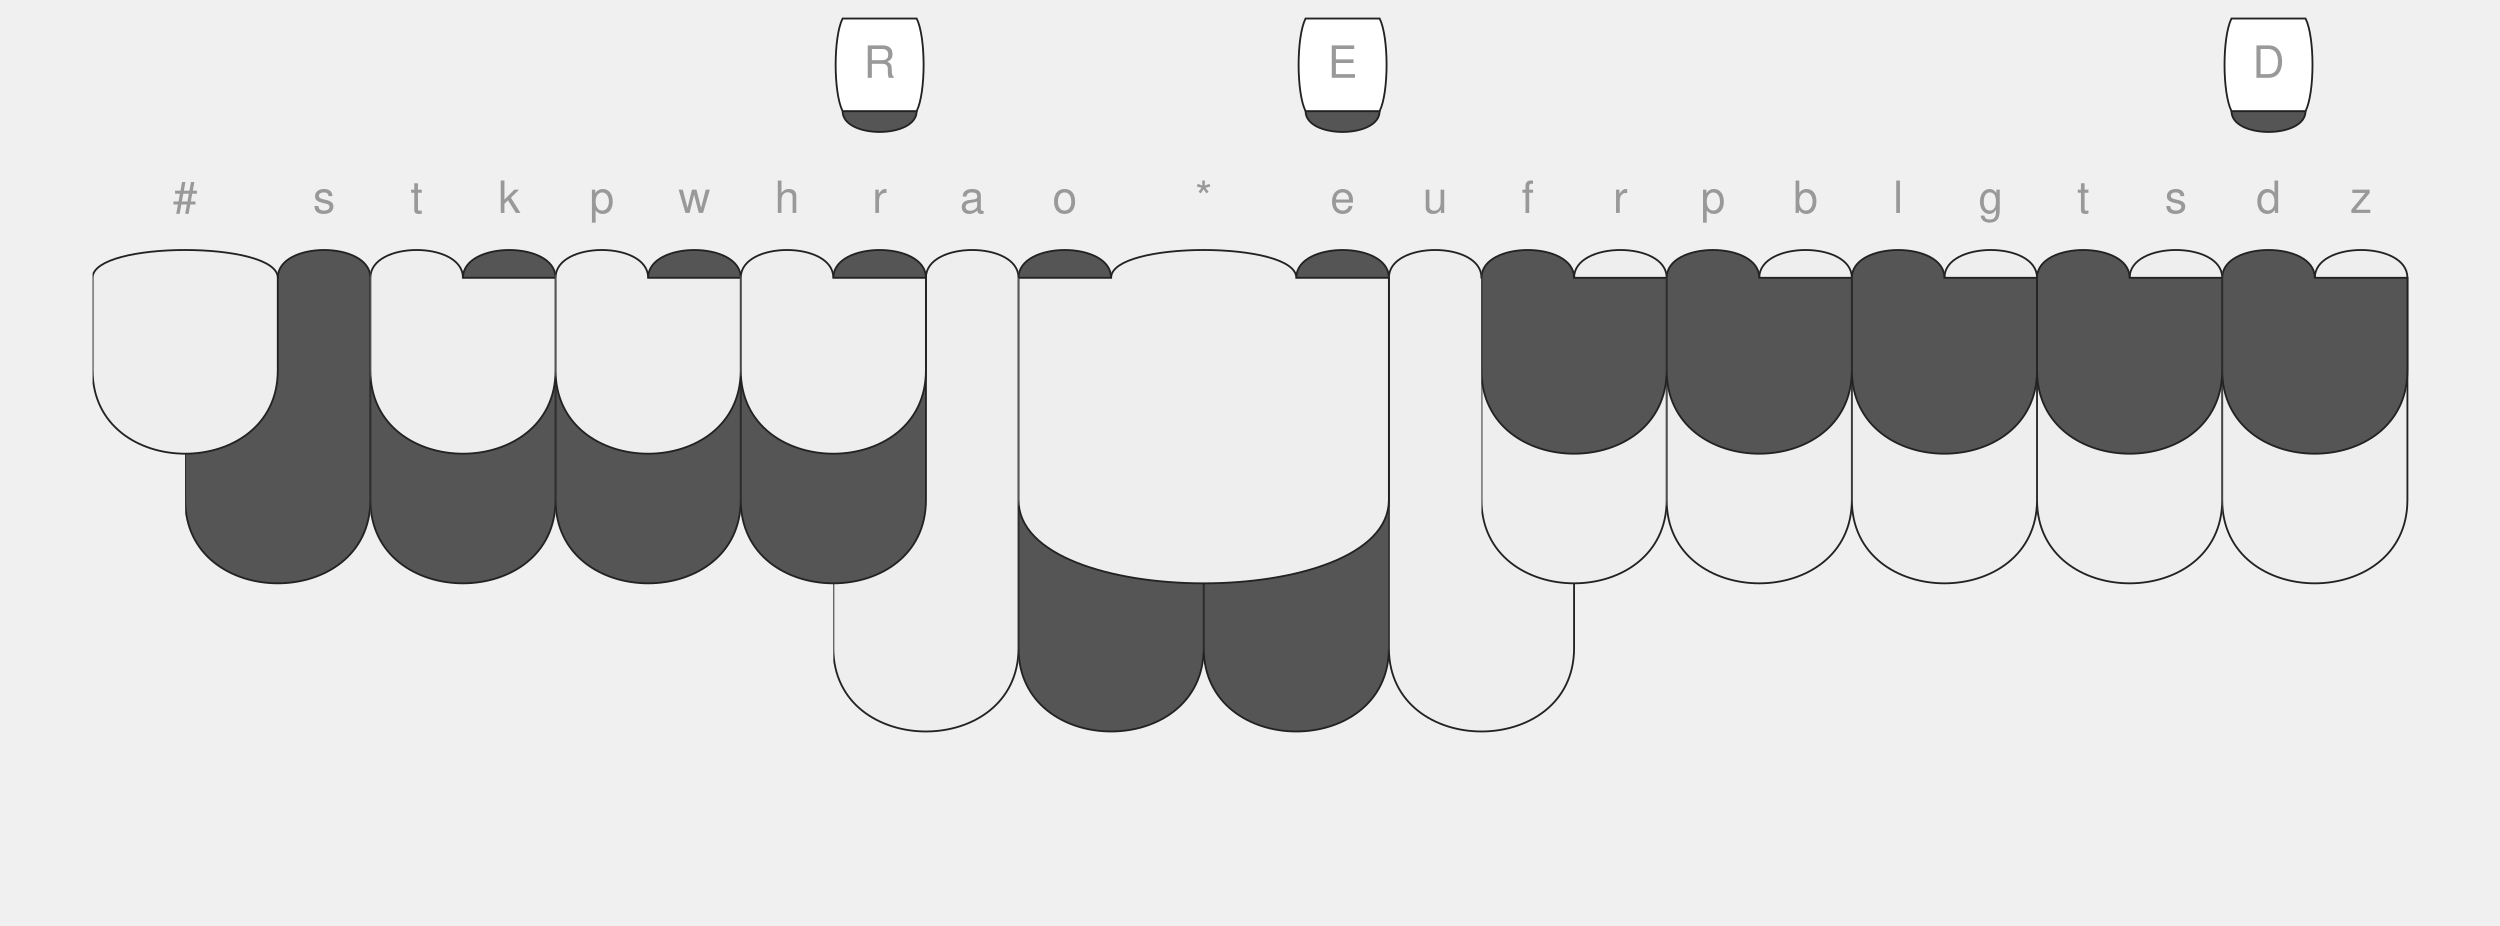
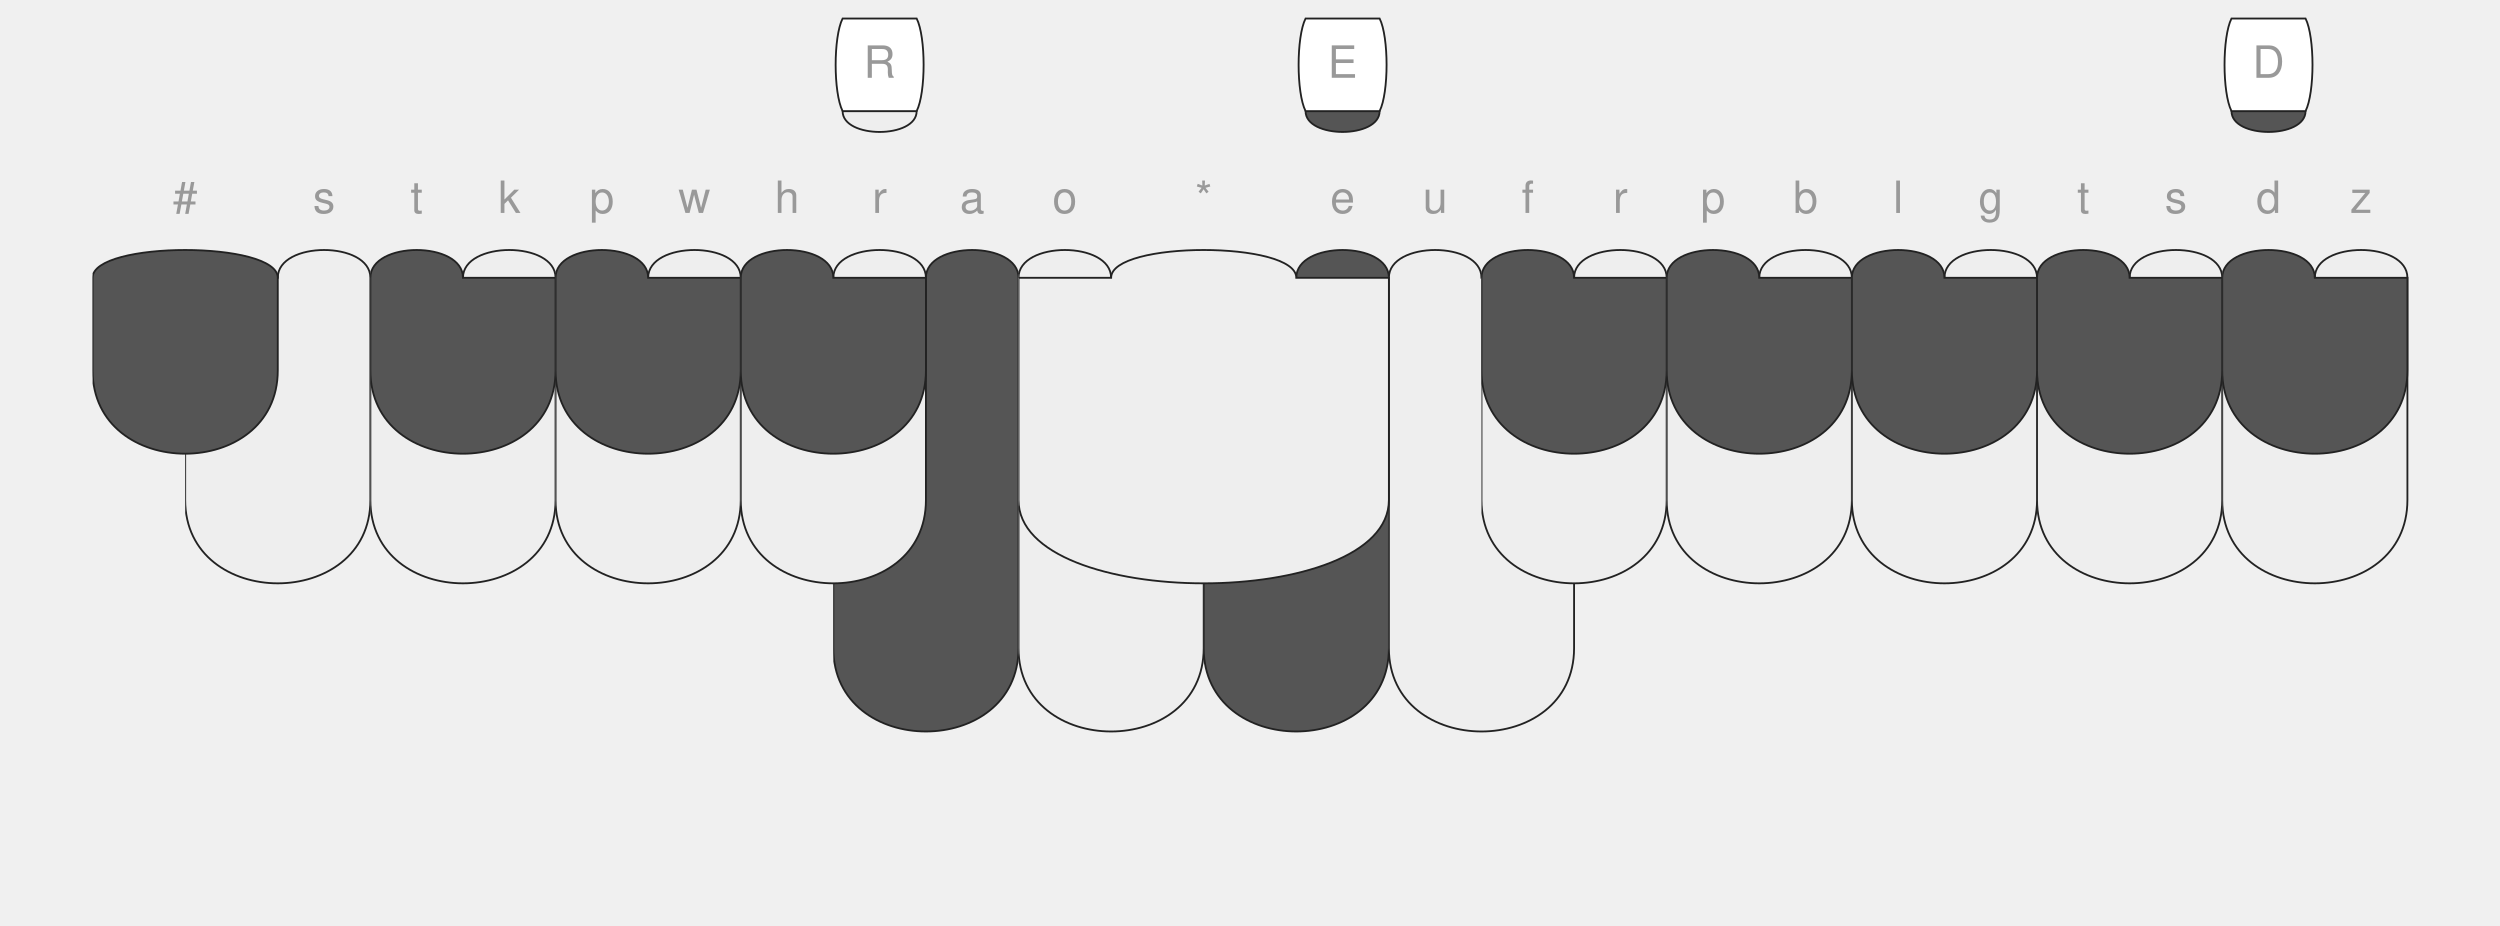
<svg xmlns="http://www.w3.org/2000/svg" xmlns:xlink="http://www.w3.org/1999/xlink" version="1.1" baseProfile="full" viewBox="0 0 1350 500">
  <style type="text/css">
    .stroked {
  stroke-width: 1;
  stroke: #222;
}

.darkFill {
  fill: #555;
}

.lightFill {
  fill: #eee;
}

.whiteFill {
  fill: #fff;
}

.buttonLabel {
  text-anchor: middle;
  text-transform: capitalize;
  font-family: Helvetica, Arial, sans-serif;
  font-size: 24px;
  fill: #999;
}

svg {
  /* border: 1px dotted white; */
}

  </style>
  <symbol id="topRowPath">
    <path d="M 0.0 100 C 0.0 80.0 50.0 80.0 50.0 100 L 100.0 100 L 100.0 150 C 100.0 210.0 0.0 210.0 0.0 150 z" />
  </symbol>
  <symbol id="bottomRowPath">
    <path d="M 0.0 100 L 50.0 100 C 50.0 80.0 100.0 80.0 100.0 100 L 100.0 220 C 100.0 280.0 0.0 280.0 0.0 220 z" />
  </symbol>
  <symbol id="thumbFirstPath">
    <path d="M 0.0 100 L 50.0 100 C 50.0 80.0 100.0 80.0 100.0 100 L 100.0 300 C 100.0 360.0 0.0 360.0 0.0 300 z" />
  </symbol>
  <symbol id="thumbSecondPath">
    <path d="M 0.0 100 C 0.0 80.0 50.0 80.0 50.0 100 L 100.0 100 L 100.0 300 C 100.0 360.0 0.0 360.0 0.0 300 z" />
  </symbol>
  <symbol id="starKeyPath">
    <path d="M 0.0 100 L 50.0 100 C 50.0 80.0 150.0 80.0 150.0 100 L 200.0 100 L 200.0 220 C 200.0 280.0 0.0 280.0 0.0 220 z" />
  </symbol>
  <symbol id="numberKeyPath">
    <path d="M 0.0 100 C 0.0 80.0 100.0 80.0 100.0 100 L 100.0 150 C 100.0 210.0 0.0 210.0 0.0 150 z" />
  </symbol>
  <symbol id="matcher-width-1">
    <path d="M 5.0 100 L 45.0 100 C 45.0 115.0 5.0 115.0 5.0 100 z" />
  </symbol>
  <symbol id="matcher-width-2">
    <path d="M 5.0 100 L 95.0 100 C 95.0 115.0 5.0 115.0 5.0 100 z" />
  </symbol>
  <symbol id="span-width-1">
    <path d="M 5.0 100 L 45.0 100 C 50.0 110 50.0 140 45.0 150 L 5.0 150 C  0 140 0 110 5.0 100 z" />
  </symbol>
  <symbol id="span-width-2">
    <path d="M 5.0 100 L 95.0 100 C 100.0 110 100.0 140 95.0 150 L 5.0 150 C  0 140 0 110 5.0 100 z" />
  </symbol>
  <symbol id="span-width-3">
    <path d="M 5.0 100 L 145.0 100 C 150.0 110 150.0 140 145.0 150 L 5.0 150 C  0 140 0 110 5.0 100 z" />
  </symbol>
  <symbol id="span-width-4">
    <path d="M 5.0 100 L 195.0 100 C 200.0 110 200.0 140 195.0 150 L 5.0 150 C  0 140 0 110 5.0 100 z" />
  </symbol>
  <symbol id="span-width-5">
    <path d="M 5.0 100 L 245.0 100 C 250.0 110 250.0 140 245.0 150 L 5.0 150 C  0 140 0 110 5.0 100 z" />
  </symbol>
  <symbol id="span-width-6">
    <path d="M 5.0 100 L 295.0 100 C 300.0 110 300.0 140 295.0 150 L 5.0 150 C  0 140 0 110 5.0 100 z" />
  </symbol>
  <symbol id="span-width-7">
    <path d="M 5.0 100 L 345.0 100 C 350.0 110 350.0 140 345.0 150 L 5.0 150 C  0 140 0 110 5.0 100 z" />
  </symbol>
  <symbol id="span-width-8">
    <path d="M 5.0 100 L 395.0 100 C 400.0 110 400.0 140 395.0 150 L 5.0 150 C  0 140 0 110 5.0 100 z" />
  </symbol>
  <symbol id="span-width-9">
    <path d="M 5.0 100 L 445.0 100 C 450.0 110 450.0 140 445.0 150 L 5.0 150 C  0 140 0 110 5.0 100 z" />
  </symbol>
  <symbol id="span-width-10">
    <path d="M 5.0 100 L 495.0 100 C 500.0 110 500.0 140 495.0 150 L 5.0 150 C  0 140 0 110 5.0 100 z" />
  </symbol>
  <symbol id="span-width-11">
    <path d="M 5.0 100 L 545.0 100 C 550.0 110 550.0 140 545.0 150 L 5.0 150 C  0 140 0 110 5.0 100 z" />
  </symbol>
  <symbol id="span-width-12">
    <path d="M 5.0 100 L 595.0 100 C 600.0 110 600.0 140 595.0 150 L 5.0 150 C  0 140 0 110 5.0 100 z" />
  </symbol>
  <symbol id="span-width-13">
    <path d="M 5.0 100 L 645.0 100 C 650.0 110 650.0 140 645.0 150 L 5.0 150 C  0 140 0 110 5.0 100 z" />
  </symbol>
  <symbol id="span-width-14">
    <path d="M 5.0 100 L 695.0 100 C 700.0 110 700.0 140 695.0 150 L 5.0 150 C  0 140 0 110 5.0 100 z" />
  </symbol>
  <symbol id="span-width-15">
    <path d="M 5.0 100 L 745.0 100 C 750.0 110 750.0 140 745.0 150 L 5.0 150 C  0 140 0 110 5.0 100 z" />
  </symbol>
  <g transform="translate(100)">
-     <use xlink:href="#thumbFirstPath" x="350.0" y="50" class="stroked lightFill" />
-     <use xlink:href="#thumbSecondPath" x="450.0" y="50" class="stroked darkFill" />
+     <use xlink:href="#thumbFirstPath" x="350.0" y="50" class="stroked darkFill" />
+     <use xlink:href="#thumbSecondPath" x="450.0" y="50" class="stroked lightFill" />
    <use xlink:href="#thumbFirstPath" x="550.0" y="50" class="stroked darkFill" />
    <use xlink:href="#thumbSecondPath" x="650.0" y="50" class="stroked lightFill" />
-     <use xlink:href="#bottomRowPath" x="0" y="50" class="stroked darkFill" />
-     <use xlink:href="#bottomRowPath" x="100" y="50" class="stroked darkFill" />
-     <use xlink:href="#bottomRowPath" x="200" y="50" class="stroked darkFill" />
-     <use xlink:href="#bottomRowPath" x="300" y="50" class="stroked darkFill" />
+     <use xlink:href="#bottomRowPath" x="0" y="50" class="stroked lightFill" />
+     <use xlink:href="#bottomRowPath" x="100" y="50" class="stroked lightFill" />
+     <use xlink:href="#bottomRowPath" x="200" y="50" class="stroked lightFill" />
+     <use xlink:href="#bottomRowPath" x="300" y="50" class="stroked lightFill" />
    <use xlink:href="#starKeyPath" x="450.0" y="50" class="stroked lightFill" />
    <use xlink:href="#bottomRowPath" x="700" y="50" class="stroked lightFill" />
    <use xlink:href="#bottomRowPath" x="800" y="50" class="stroked lightFill" />
    <use xlink:href="#bottomRowPath" x="900" y="50" class="stroked lightFill" />
    <use xlink:href="#bottomRowPath" x="1000" y="50" class="stroked lightFill" />
    <use xlink:href="#bottomRowPath" x="1100" y="50" class="stroked lightFill" />
-     <use xlink:href="#numberKeyPath" x="-50.0" y="50" class="stroked lightFill" />
-     <use xlink:href="#topRowPath" x="100" y="50" class="stroked lightFill" />
-     <use xlink:href="#topRowPath" x="200" y="50" class="stroked lightFill" />
-     <use xlink:href="#topRowPath" x="300" y="50" class="stroked lightFill" />
+     <use xlink:href="#numberKeyPath" x="-50.0" y="50" class="stroked darkFill" />
+     <use xlink:href="#topRowPath" x="100" y="50" class="stroked darkFill" />
+     <use xlink:href="#topRowPath" x="200" y="50" class="stroked darkFill" />
+     <use xlink:href="#topRowPath" x="300" y="50" class="stroked darkFill" />
    <use xlink:href="#topRowPath" x="700" y="50" class="stroked darkFill" />
    <use xlink:href="#topRowPath" x="800" y="50" class="stroked darkFill" />
    <use xlink:href="#topRowPath" x="900" y="50" class="stroked darkFill" />
    <use xlink:href="#topRowPath" x="1000" y="50" class="stroked darkFill" />
    <use xlink:href="#topRowPath" x="1100" y="50" class="stroked darkFill" />
    <text class="buttonLabel" y="115" x="0">
      <tspan>#</tspan>
    </text>
    <text class="buttonLabel" y="115" x="75">
      <tspan>s</tspan>
    </text>
    <text class="buttonLabel" y="115" x="125">
      <tspan>t</tspan>
    </text>
    <text class="buttonLabel" y="115" x="175">
      <tspan>k</tspan>
    </text>
    <text class="buttonLabel" y="115" x="225">
      <tspan>p</tspan>
    </text>
    <text class="buttonLabel" y="115" x="275">
      <tspan>w</tspan>
    </text>
    <text class="buttonLabel" y="115" x="325">
      <tspan>h</tspan>
    </text>
    <text class="buttonLabel" y="115" x="375">
      <tspan>r</tspan>
    </text>
    <text class="buttonLabel" y="115" x="425">
      <tspan>a</tspan>
    </text>
    <text class="buttonLabel" y="115" x="475">
      <tspan>o</tspan>
    </text>
    <text class="buttonLabel" y="115" x="550">
      <tspan>*</tspan>
    </text>
    <text class="buttonLabel" y="115" x="625">
      <tspan>e</tspan>
    </text>
    <text class="buttonLabel" y="115" x="675">
      <tspan>u</tspan>
    </text>
    <text class="buttonLabel" y="115" x="725">
      <tspan>f</tspan>
    </text>
    <text class="buttonLabel" y="115" x="775">
      <tspan>r</tspan>
    </text>
    <text class="buttonLabel" y="115" x="825">
      <tspan>p</tspan>
    </text>
    <text class="buttonLabel" y="115" x="875">
      <tspan>b</tspan>
    </text>
    <text class="buttonLabel" y="115" x="925">
      <tspan>l</tspan>
    </text>
    <text class="buttonLabel" y="115" x="975">
      <tspan>g</tspan>
    </text>
    <text class="buttonLabel" y="115" x="1025">
      <tspan>t</tspan>
    </text>
    <text class="buttonLabel" y="115" x="1075">
      <tspan>s</tspan>
    </text>
    <text class="buttonLabel" y="115" x="1125">
      <tspan>d</tspan>
    </text>
    <text class="buttonLabel" y="115" x="1175">
      <tspan>z</tspan>
    </text>
    <g>
      <use xlink:href="#matcher-width-1" x="1100" y="-40" class="stroked darkFill" />
      <use xlink:href="#span-width-1" x="1100" y="-90" class="stroked whiteFill" />
      <text class="buttonLabel" x="1125.0" y="42">
        <tspan>D</tspan>
      </text>
    </g>
    <g>
      <use xlink:href="#matcher-width-1" x="600" y="-40" class="stroked darkFill" />
      <use xlink:href="#span-width-1" x="600" y="-90" class="stroked whiteFill" />
      <text class="buttonLabel" x="625.0" y="42">
        <tspan>E</tspan>
      </text>
    </g>
    <g>
-       <use xlink:href="#matcher-width-1" x="350" y="-40" class="stroked darkFill" />
+       <use xlink:href="#matcher-width-1" x="350" y="-40" class="stroked lightFill" />
      <use xlink:href="#span-width-1" x="350" y="-90" class="stroked whiteFill" />
      <text class="buttonLabel" x="375.0" y="42">
        <tspan>R</tspan>
      </text>
    </g>
  </g>
</svg>
